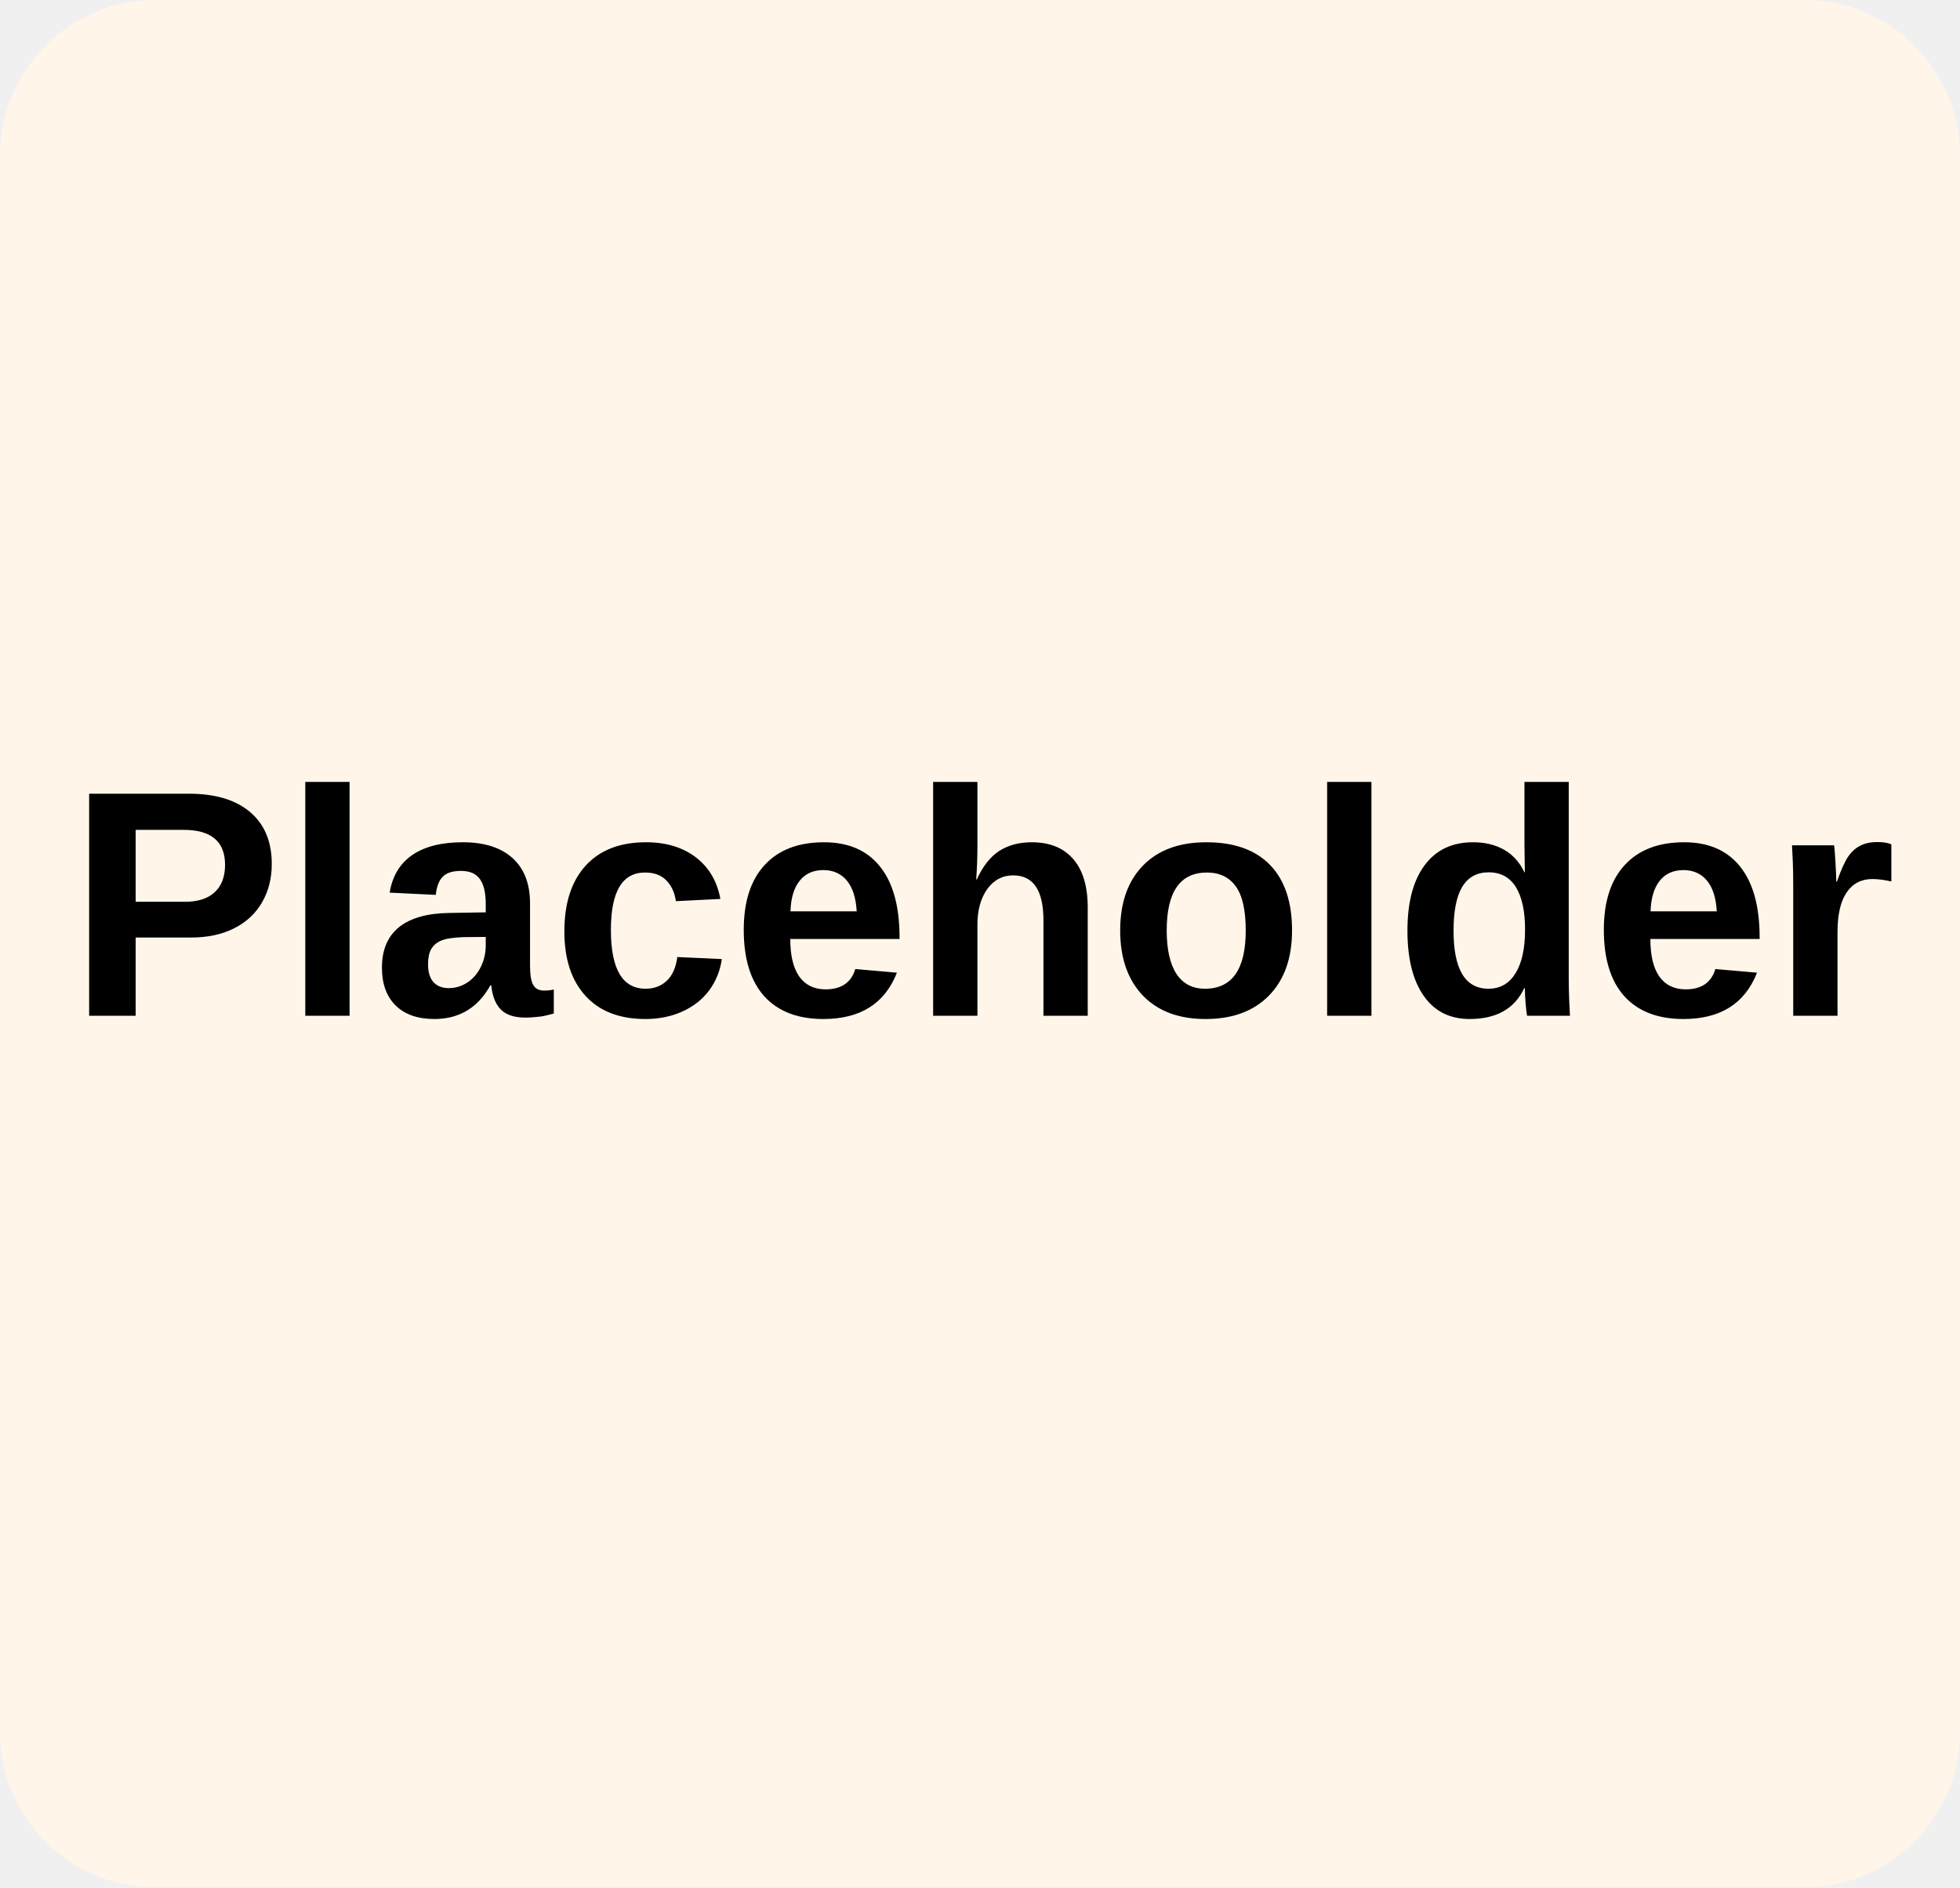
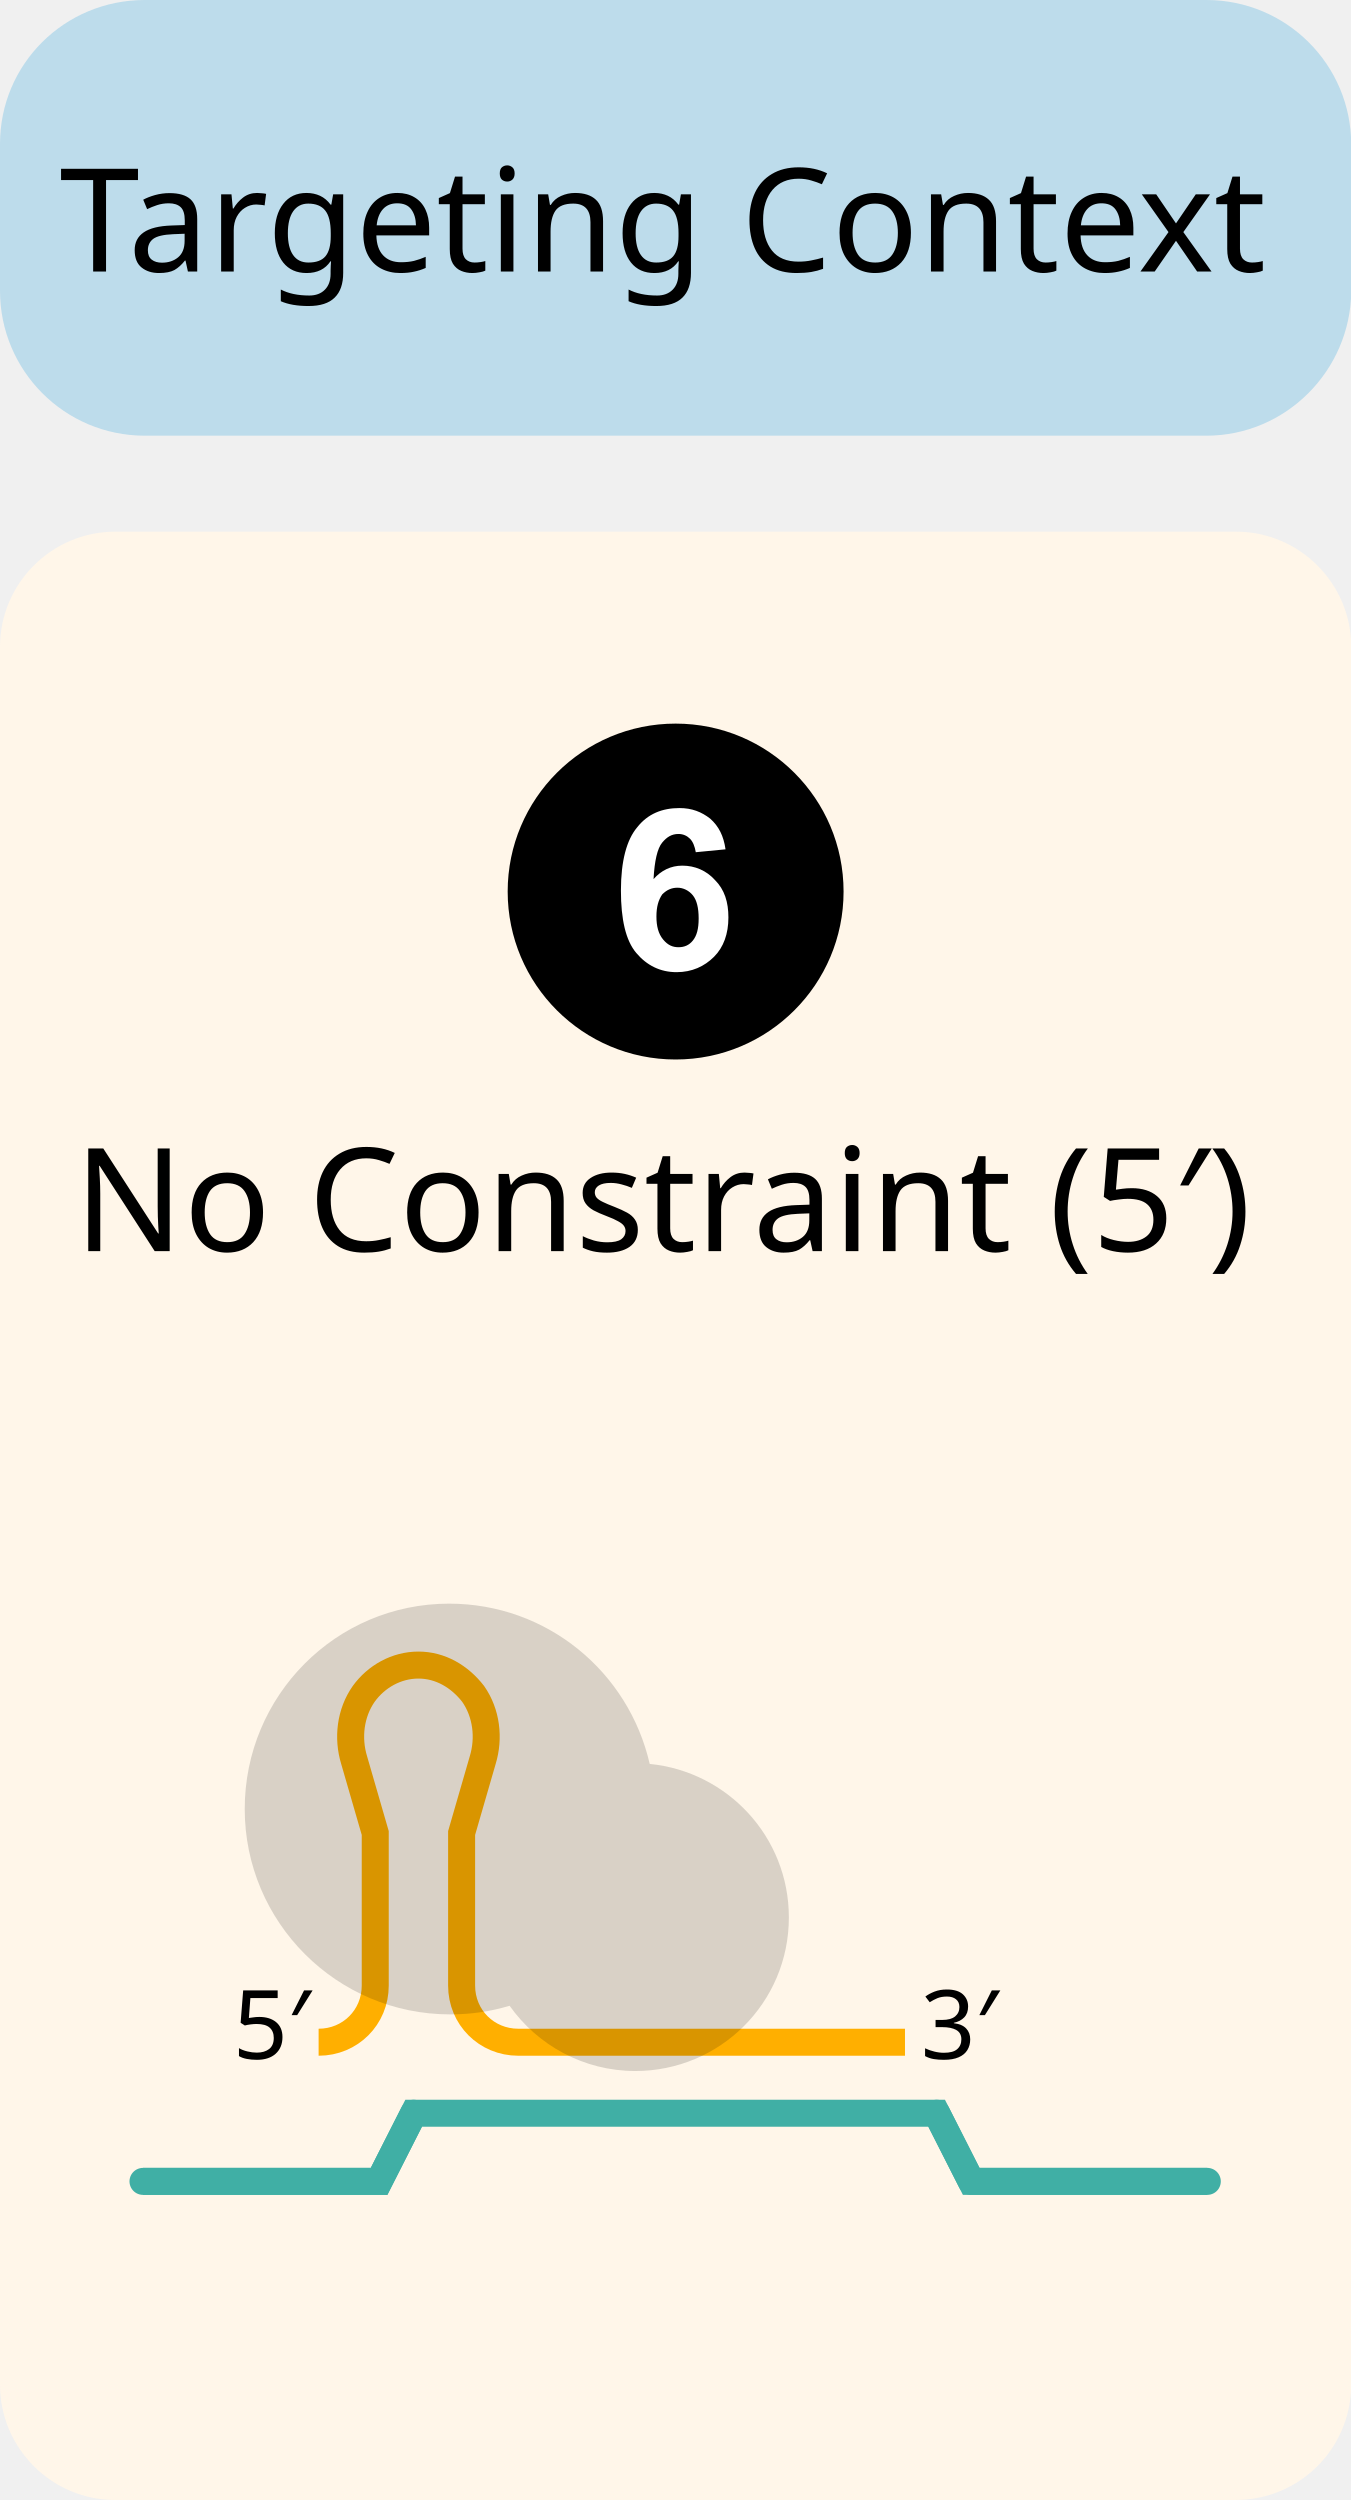
- <svg xmlns="http://www.w3.org/2000/svg" id="Layer_2" data-name="Layer 2" viewBox="0 0 150.75 145.16">
-   <defs>
-     <style>
-       .cls-1 {
-         font-family: Arial-BoldMT, Arial;
-         font-size: 24.81px;
-         font-weight: 700;
-       }
- 
-       .cls-2 {
-         fill: #fff6e9;
-       }
-     </style>
-   </defs>
-   <g id="Layer_1-2" data-name="Layer 1">
-     <rect class="cls-2" width="150.75" height="145.16" rx="12" ry="12" />
-     <text class="cls-1" transform="translate(5.2 78.12)">
-       <tspan x="0" y="0">Placeholder</tspan>
-     </text>
+ <svg xmlns="http://www.w3.org/2000/svg" xmlns:xlink="http://www.w3.org/1999/xlink" version="1.1" id="Layer_1" x="0px" y="0px" viewBox="0 0 140.7 260.5" style="enable-background:new 0 0 140.7 260.5;" xml:space="preserve">
+   <style type="text/css">
+ 	.st0{fill:none;}
+ 	.st1{fill:#40AFA5;}
+ 	.st2{fill:#31CAFD;}
+ 	.st3{fill:#AAB8F1;}
+ 	.st4{fill:#A2B8FF;}
+ 	.st5{fill:#00CEDE;}
+ 	.st6{fill:#FF0A00;}
+ 	.st7{fill:#BEBEBE;}
+ 	.st8{fill:#8F7F1D;}
+ 	.st9{fill:#A17800;}
+ 	.st10{fill:#FE1600;}
+ 	.st11{fill:#C0BCBC;}
+ 	.st12{fill:#CFB7BE;}
+ 	.st13{fill:#BFBBC9;}
+ 	.st14{fill:url(#SVGID_1_);}
+ 	.st15{fill:#5857FF;}
+ 	.st16{fill:#D31159;}
+ 	.st17{fill:#FFAF00;}
+ 	.st18{fill:#A09C9A;}
+ 	.st19{fill:#006CDE;}
+ 	.st20{fill:#6A6B7A;}
+ 	.st21{fill:#D6BD0F;}
+ 	.st22{fill:#A699AB;}
+ 	.st23{fill:#0072BF;}
+ 	.st24{fill:#80674E;}
+ 	.st25{fill:#F2B300;}
+ 	.st26{fill:#4DAAB8;}
+ 	.st27{fill:#007B83;}
+ 	.st28{fill:#D02A2A;}
+ 	.st29{fill:#FFA5AF;}
+ 	.st30{fill:#FFF7EA;}
+ 	.st31{fill:#FFF7EB;}
+ 	.st32{fill:#FFF6F5;}
+ 	.st33{fill:#FCFCFC;}
+ 	.st34{fill:#8B61FF;}
+ 	.st35{fill:#007AFE;}
+ 	.st36{fill:#0081DD;}
+ 	.st37{fill:#65838D;}
+ 	.st38{fill:#00FFB7;}
+ 	.st39{fill:#F0DFA8;}
+ 	.st40{fill:#FFD8C5;}
+ 	.st41{fill:#89F0FF;}
+ 	.st42{fill:#BDDCEB;}
+ 	.st43{font-family:'Arial-BoldMT';}
+ 	.st44{font-size:15px;}
+ 	.st45{opacity:0.15;}
+ 	.st46{fill:#FFF6E9;}
+ 	.st47{fill:none;stroke:#FFAF00;stroke-width:2.256;stroke-miterlimit:10;}
+ 	.st48{fill:none;stroke:#D31159;stroke-width:2.814;stroke-miterlimit:10;}
+ 	.st49{fill:none;stroke:#5857FF;stroke-width:2.814;stroke-miterlimit:10;}
+ 	.st50{fill:none;stroke:#D31159;stroke-width:2.814;stroke-linecap:round;stroke-miterlimit:10;}
+ 	.st51{fill:none;stroke:#5857FF;stroke-width:2.814;stroke-linecap:round;stroke-miterlimit:10;}
+ 	.st52{fill:none;stroke:#D31159;stroke-width:2.814;stroke-linecap:round;stroke-linejoin:round;stroke-miterlimit:10;}
+ 	.st53{fill:none;stroke:#5857FF;stroke-width:2.814;stroke-linecap:round;stroke-linejoin:round;stroke-miterlimit:10;}
+ 	.st54{stroke:#000000;stroke-width:1.492;stroke-miterlimit:10;}
+ 	.st55{fill:#FFFFFF;}
+ 	.st56{fill:none;stroke:#31CAFD;stroke-width:2.5;stroke-miterlimit:10;}
+ 	.st57{fill:none;stroke:#FFAF00;stroke-width:2.5;stroke-miterlimit:10;}
+ 	.st58{fill:none;stroke:#FF0A00;stroke-width:2.5;stroke-miterlimit:10;}
+ 	.st59{fill:none;stroke:#00FFB7;stroke-width:2.5;stroke-miterlimit:10;}
+ 	.st60{fill:none;stroke:#8B61FF;stroke-width:2.5;stroke-miterlimit:10;}
+ 	.st61{fill:none;stroke:#BEBEBE;stroke-width:2.5;stroke-miterlimit:10;}
+ 	.st62{fill:none;stroke:#FF0A00;stroke-width:4.5;stroke-miterlimit:10;}
+ 	.st63{fill:none;stroke:#BEBEBE;stroke-width:4.5;stroke-miterlimit:10;}
+ 	.st64{fill:none;stroke:#000000;stroke-width:2.5;stroke-miterlimit:10;}
+ 	.st65{fill:#413F40;stroke:#003953;stroke-width:5.431579e-02;stroke-miterlimit:10;}
+ 	.st66{fill:none;stroke:#D31159;stroke-width:2;stroke-miterlimit:10;}
+ 	.st67{fill:none;stroke:#5857FF;stroke-width:2;stroke-miterlimit:10;}
+ 	.st68{fill:none;stroke:#D31159;stroke-width:2;stroke-linecap:round;stroke-miterlimit:10;}
+ 	.st69{fill:none;stroke:#5857FF;stroke-width:2;stroke-linecap:round;stroke-miterlimit:10;}
+ 	.st70{fill:none;stroke:#D31159;stroke-width:2;stroke-linecap:round;stroke-linejoin:round;stroke-miterlimit:10;}
+ 	.st71{fill:none;stroke:#5857FF;stroke-width:2;stroke-linecap:round;stroke-linejoin:round;stroke-miterlimit:10;}
+ 	.st72{opacity:0.4;fill:none;stroke:#FFAF00;stroke-width:1.716;stroke-miterlimit:10;}
+ 	.st73{opacity:0.5;fill:none;stroke:#FFAF00;stroke-width:2;stroke-miterlimit:10;}
+ 	.st74{fill:none;stroke:url(#SVGID_00000076593832917768537550000015312371657890265001_);stroke-width:2;stroke-miterlimit:10;}
+ 	.st75{fill:none;stroke:url(#SVGID_00000080184439045473483580000002297185407937796771_);stroke-width:2;stroke-miterlimit:10;}
+ 	
+ 		.st76{fill:none;stroke:url(#SVGID_00000039102155492070823440000008004082177744418470_);stroke-width:2;stroke-linecap:round;stroke-miterlimit:10;}
+ 	
+ 		.st77{fill:none;stroke:url(#SVGID_00000049924002513241701540000015328513816411006348_);stroke-width:2;stroke-linecap:round;stroke-linejoin:round;stroke-miterlimit:10;}
+ 	.st78{fill:none;stroke:url(#SVGID_00000170978893524918146200000007470324994997287566_);stroke-width:2;stroke-miterlimit:10;}
+ 	.st79{fill:none;stroke:url(#SVGID_00000008150122243835295310000003423484998273187726_);stroke-width:2;stroke-miterlimit:10;}
+ 	
+ 		.st80{fill:none;stroke:url(#SVGID_00000020394486617053813290000007096364644366288774_);stroke-width:2;stroke-linecap:round;stroke-miterlimit:10;}
+ 	
+ 		.st81{fill:none;stroke:url(#SVGID_00000152986554275889624130000008797789933447727505_);stroke-width:2;stroke-linecap:round;stroke-linejoin:round;stroke-miterlimit:10;}
+ 	.st82{fill:none;stroke:url(#SVGID_00000178906939828546537980000008545909125212755606_);stroke-width:2;stroke-miterlimit:10;}
+ 	.st83{fill:none;stroke:url(#SVGID_00000149365757734702188010000007620430807427787413_);stroke-width:2;stroke-miterlimit:10;}
+ 	
+ 		.st84{fill:none;stroke:url(#SVGID_00000000933932190410619200000006772020970927792513_);stroke-width:2;stroke-linecap:round;stroke-miterlimit:10;}
+ 	
+ 		.st85{fill:none;stroke:url(#SVGID_00000071518462598157503620000012013434073932292787_);stroke-width:2;stroke-linecap:round;stroke-linejoin:round;stroke-miterlimit:10;}
+ 	.st86{fill:none;stroke:url(#SVGID_00000127746832502511459400000014663716665503938957_);stroke-width:2;stroke-miterlimit:10;}
+ 	.st87{fill:none;stroke:url(#SVGID_00000064349419246248342740000006446106338145250746_);stroke-width:2;stroke-miterlimit:10;}
+ 	
+ 		.st88{fill:none;stroke:url(#SVGID_00000170959862319911652670000005396294527059812244_);stroke-width:2;stroke-linecap:round;stroke-miterlimit:10;}
+ 	
+ 		.st89{fill:none;stroke:url(#SVGID_00000114066606821321171150000003589736768228870070_);stroke-width:2;stroke-linecap:round;stroke-linejoin:round;stroke-miterlimit:10;}
+ 	.st90{opacity:0.25;}
+ 	.st91{fill:none;stroke:#003953;stroke-width:2;stroke-miterlimit:10;}
+ 	.st92{fill:none;stroke:#003953;stroke-width:2;stroke-linecap:round;stroke-miterlimit:10;}
+ 	.st93{fill:none;stroke:url(#SVGID_00000028301236959925664010000006431381981613202832_);stroke-width:2;stroke-miterlimit:10;}
+ 	.st94{fill:none;stroke:url(#SVGID_00000034806483458222022640000015336788253587828383_);stroke-width:2;stroke-miterlimit:10;}
+ 	
+ 		.st95{fill:none;stroke:url(#SVGID_00000018931195283944179690000008564333396902579356_);stroke-width:2;stroke-linecap:round;stroke-miterlimit:10;}
+ 	
+ 		.st96{fill:none;stroke:url(#SVGID_00000167394200225899533510000003616752870710945159_);stroke-width:2;stroke-linecap:round;stroke-miterlimit:10;}
+ 	.st97{fill:none;stroke:url(#SVGID_00000124846860730047672170000000800576629357978505_);stroke-width:2;stroke-miterlimit:10;}
+ 	.st98{fill:none;stroke:url(#SVGID_00000054262196471039803180000010045953142103243436_);stroke-width:2;stroke-miterlimit:10;}
+ 	
+ 		.st99{fill:none;stroke:url(#SVGID_00000036954664191521271410000008741426137125933981_);stroke-width:2;stroke-linecap:round;stroke-miterlimit:10;}
+ 	
+ 		.st100{fill:none;stroke:url(#SVGID_00000000218840953742345140000016615000925522743205_);stroke-width:2;stroke-linecap:round;stroke-linejoin:round;stroke-miterlimit:10;}
+ 	.st101{fill:none;stroke:url(#SVGID_00000132065399998226364610000005446600069242597812_);stroke-width:2;stroke-miterlimit:10;}
+ 	.st102{fill:none;stroke:url(#SVGID_00000174560290196062271810000016935034390904672913_);stroke-width:2;stroke-miterlimit:10;}
+ 	
+ 		.st103{fill:none;stroke:url(#SVGID_00000029748086438156115290000005048053436207805620_);stroke-width:2;stroke-linecap:round;stroke-miterlimit:10;}
+ 	
+ 		.st104{fill:none;stroke:url(#SVGID_00000076593124137528205510000005150253256491963008_);stroke-width:2;stroke-linecap:round;stroke-linejoin:round;stroke-miterlimit:10;}
+ 	.st105{fill:none;stroke:#FFAF00;stroke-width:2.814;stroke-miterlimit:10;}
+ 	
+ 		.st106{fill:none;stroke:url(#SVGID_00000062162687548808623240000015817926820598729132_);stroke-width:2.814;stroke-miterlimit:10;}
+ 	
+ 		.st107{fill:none;stroke:url(#SVGID_00000052798912106084050350000006275471032412677768_);stroke-width:2.814;stroke-linecap:round;stroke-miterlimit:10;}
+ 	
+ 		.st108{fill:none;stroke:url(#SVGID_00000165195562236926701680000004563297530348678531_);stroke-width:2.814;stroke-linecap:round;stroke-linejoin:round;stroke-miterlimit:10;}
+ 	.st109{fill:none;stroke:#000000;stroke-width:3;stroke-miterlimit:10;}
+ 	
+ 		.st110{fill:none;stroke:url(#SVGID_00000047048115705041570920000015852478841171203221_);stroke-width:2.814;stroke-linecap:round;stroke-miterlimit:10;}
+ 	
+ 		.st111{fill:none;stroke:url(#SVGID_00000072991389751179257340000002724562654957220749_);stroke-width:2.814;stroke-miterlimit:10;}
+ 	
+ 		.st112{fill:none;stroke:url(#SVGID_00000096039440510375178430000004019628700717084602_);stroke-width:2.814;stroke-linecap:round;stroke-miterlimit:10;}
+ 	
+ 		.st113{fill:none;stroke:url(#SVGID_00000103244613806226849420000005756125628076219819_);stroke-width:2.814;stroke-linecap:round;stroke-linejoin:round;stroke-miterlimit:10;}
+ 	
+ 		.st114{fill:none;stroke:url(#SVGID_00000172403882270336336900000016509569447072148660_);stroke-width:2.814;stroke-miterlimit:10;}
+ 	
+ 		.st115{fill:none;stroke:url(#SVGID_00000160154729510134778830000006686754152797696698_);stroke-width:2.814;stroke-linecap:round;stroke-miterlimit:10;}
+ 	
+ 		.st116{fill:none;stroke:url(#SVGID_00000091702656200087696660000014196627377024416666_);stroke-width:2.814;stroke-linecap:round;stroke-linejoin:round;stroke-miterlimit:10;}
+ 	.st117{fill:none;stroke:url(#SVGID_00000180340288303062899020000007212546630725495721_);stroke-width:2;stroke-miterlimit:10;}
+ 	.st118{fill:none;stroke:url(#SVGID_00000128481840667364265060000013831840237288556174_);stroke-width:2;stroke-miterlimit:10;}
+ 	
+ 		.st119{fill:none;stroke:url(#SVGID_00000124841424177163107350000011987877444921855401_);stroke-width:2;stroke-linecap:round;stroke-miterlimit:10;}
+ 	
+ 		.st120{fill:none;stroke:url(#SVGID_00000166644198074947074840000013074351408771821724_);stroke-width:2;stroke-linecap:round;stroke-miterlimit:10;}
+ 	.st121{fill:none;stroke:url(#SVGID_00000000220393865902542270000012596301371166652295_);stroke-width:2;stroke-miterlimit:10;}
+ 	.st122{fill:none;stroke:url(#SVGID_00000160871239890042574460000001897694248024252569_);stroke-width:2;stroke-miterlimit:10;}
+ 	
+ 		.st123{fill:none;stroke:url(#SVGID_00000174565665411898523340000006166322013268341421_);stroke-width:2;stroke-linecap:round;stroke-miterlimit:10;}
+ 	
+ 		.st124{fill:none;stroke:url(#SVGID_00000043449164146437884230000017741328927956431751_);stroke-width:2;stroke-linecap:round;stroke-linejoin:round;stroke-miterlimit:10;}
+ 	.st125{fill:none;stroke:url(#SVGID_00000120551665028140539510000000767412556911002248_);stroke-width:2;stroke-miterlimit:10;}
+ 	.st126{fill:none;stroke:url(#SVGID_00000091724223745036886980000000646755227234249151_);stroke-width:2;stroke-miterlimit:10;}
+ 	
+ 		.st127{fill:none;stroke:url(#SVGID_00000101089981239731409300000017835674072369327764_);stroke-width:2;stroke-linecap:round;stroke-miterlimit:10;}
+ 	
+ 		.st128{fill:none;stroke:url(#SVGID_00000000187086203676763750000007571287460857289107_);stroke-width:2;stroke-linecap:round;stroke-linejoin:round;stroke-miterlimit:10;}
+ 	.st129{fill:none;stroke:url(#SVGID_00000170980526002847664030000012487107325075803045_);stroke-width:2;stroke-miterlimit:10;}
+ 	.st130{fill:none;stroke:url(#SVGID_00000121991666738082899540000017632160589227746477_);stroke-width:2;stroke-miterlimit:10;}
+ 	
+ 		.st131{fill:none;stroke:url(#SVGID_00000152969793708746056300000009149763055580645539_);stroke-width:2;stroke-linecap:round;stroke-miterlimit:10;}
+ 	
+ 		.st132{fill:none;stroke:url(#SVGID_00000137846664420894913280000002562486920533274553_);stroke-width:2;stroke-linecap:round;stroke-linejoin:round;stroke-miterlimit:10;}
+ 	.st133{fill:none;stroke:url(#SVGID_00000152235951218871350820000016195558045201275055_);stroke-width:2;stroke-miterlimit:10;}
+ 	.st134{fill:none;stroke:url(#SVGID_00000078045586849433804580000010865755995422534049_);stroke-width:2;stroke-miterlimit:10;}
+ 	
+ 		.st135{fill:none;stroke:url(#SVGID_00000155107242195990943130000002562746267336358016_);stroke-width:2;stroke-linecap:round;stroke-miterlimit:10;}
+ 	
+ 		.st136{fill:none;stroke:url(#SVGID_00000165222183322153711920000014810100381630488961_);stroke-width:2;stroke-linecap:round;stroke-linejoin:round;stroke-miterlimit:10;}
+ 	.st137{fill:none;stroke:url(#SVGID_00000023994150377402051800000011423877558096292245_);stroke-width:2;stroke-miterlimit:10;}
+ 	.st138{fill:none;stroke:url(#SVGID_00000103974236736131077750000006537498250481878401_);stroke-width:2;stroke-miterlimit:10;}
+ 	
+ 		.st139{fill:none;stroke:url(#SVGID_00000158011435567925958240000007342125263384410039_);stroke-width:2;stroke-linecap:round;stroke-miterlimit:10;}
+ 	
+ 		.st140{fill:none;stroke:url(#SVGID_00000179617905931215395160000008817360509076878998_);stroke-width:2;stroke-linecap:round;stroke-linejoin:round;stroke-miterlimit:10;}
+ 	.st141{fill:none;stroke:url(#SVGID_00000089573986580651123890000006520697639660584343_);stroke-width:2;stroke-miterlimit:10;}
+ 	.st142{fill:none;stroke:url(#SVGID_00000152982418428639406240000009236343997471268998_);stroke-width:2;stroke-miterlimit:10;}
+ 	
+ 		.st143{fill:none;stroke:url(#SVGID_00000054985744619361522160000003239911661880018621_);stroke-width:2;stroke-linecap:round;stroke-miterlimit:10;}
+ 	
+ 		.st144{fill:none;stroke:url(#SVGID_00000147212267652073319320000015183548213000523402_);stroke-width:2;stroke-linecap:round;stroke-linejoin:round;stroke-miterlimit:10;}
+ 	
+ 		.st145{fill:none;stroke:url(#SVGID_00000175310411111458032580000012849025594792997027_);stroke-width:2.814;stroke-miterlimit:10;}
+ 	
+ 		.st146{fill:none;stroke:url(#SVGID_00000075142954093202499930000010918172895557133227_);stroke-width:2.814;stroke-linecap:round;stroke-miterlimit:10;}
+ 	
+ 		.st147{fill:none;stroke:url(#SVGID_00000060752178371765743210000015018535124598677682_);stroke-width:2.814;stroke-linecap:round;stroke-linejoin:round;stroke-miterlimit:10;}
+ 	
+ 		.st148{fill:none;stroke:url(#SVGID_00000027593784814316901820000005300513440574819730_);stroke-width:2.814;stroke-linecap:round;stroke-miterlimit:10;}
+ 	
+ 		.st149{fill:none;stroke:url(#SVGID_00000017476460501334018840000000185234555753667243_);stroke-width:2.814;stroke-miterlimit:10;}
+ 	
+ 		.st150{fill:none;stroke:url(#SVGID_00000039102522988917828010000001998415544526242721_);stroke-width:2.814;stroke-linecap:round;stroke-miterlimit:10;}
+ 	
+ 		.st151{fill:none;stroke:url(#SVGID_00000129885713379845433700000017231129877127645854_);stroke-width:2.814;stroke-linecap:round;stroke-linejoin:round;stroke-miterlimit:10;}
+ 	.st152{font-size:10px;}
+ 	
+ 		.st153{fill:none;stroke:url(#SVGID_00000085231530434449194490000010205577696495337361_);stroke-width:2.814;stroke-miterlimit:10;}
+ 	
+ 		.st154{fill:none;stroke:url(#SVGID_00000017511561195906015520000018063747194544809645_);stroke-width:2.814;stroke-linecap:round;stroke-miterlimit:10;}
+ 	
+ 		.st155{fill:none;stroke:url(#SVGID_00000173881040470447364950000006537371591303133095_);stroke-width:2.814;stroke-linecap:round;stroke-linejoin:round;stroke-miterlimit:10;}
+ 	
+ 		.st156{fill:none;stroke:url(#SVGID_00000020369032499495154060000010871422395143841201_);stroke-width:2.814;stroke-miterlimit:10;}
+ 	
+ 		.st157{fill:none;stroke:url(#SVGID_00000032610640283332838840000000760050311022503594_);stroke-width:2.814;stroke-linecap:round;stroke-miterlimit:10;}
+ 	
+ 		.st158{fill:none;stroke:url(#SVGID_00000098904133762636525670000002566335399685191059_);stroke-width:2.814;stroke-linecap:round;stroke-linejoin:round;stroke-miterlimit:10;}
+ </style>
+   <pattern x="-1563.1" y="-187.3" width="47.6" height="47.6" patternUnits="userSpaceOnUse" id="New_Pattern_Swatch_6" viewBox="0 -47.6 47.6 47.6" style="overflow:visible;">
+     <g>
+       <rect y="-47.6" class="st0" width="47.6" height="47.6" />
+       <rect y="-47.6" class="st1" width="47.6" height="47.6" />
+     </g>
+   </pattern>
+   <g>
+     <path class="st42" d="M125.7,45.4H15.1C6.7,45.4,0,38.6,0,30.3l0-15.3C0,6.7,6.7,0,15.1,0l110.6,0c8.3,0,15.1,6.7,15.1,15.1v15.3   C140.7,38.6,134,45.4,125.7,45.4z" />
+     <g>
+       <text transform="matrix(1 0 0 1 6.2058 28.2937)" class="st43 st44">Targeting Context</text>
+     </g>
+   </g>
+   <g>
+     <path class="st46" d="M128.7,260.5H12c-6.6,0-12-5.4-12-12V67.4c0-6.6,5.4-12,12-12h116.8c6.6,0,12,5.4,12,12v181.2   C140.7,255.2,135.4,260.5,128.7,260.5z" />
+     <text transform="matrix(1 0 0 1 7.7435 130.3697)" class="st43 st44">No Constraint (5′)</text>
+     <g>
+       <g>
+         <g>
+           <text transform="matrix(1 0 0 1 24.2766 214.5399)" class="st43 st152">5′</text>
+         </g>
+         <g>
+           <text transform="matrix(1 0 0 1 95.9396 214.5399)" class="st43 st152">3′</text>
+         </g>
+         <path class="st105" d="M33.2,212.8c3.3,0,5.9-2.6,5.9-5.9V191l-2.2-7.6c-0.7-2.3-0.4-4.9,1-6.9c1.3-1.8,3.4-3,5.7-3h0     c2.3,0,4.3,1.2,5.7,3c1.4,2,1.7,4.6,1,6.9l-2.2,7.6v15.9c0,3.3,2.6,5.9,5.9,5.9h40.3" />
+         <g class="st45">
+           <path d="M46.8,167.1c10.2,0,18.7,7.1,20.9,16.7c8.1,0.8,14.5,7.6,14.5,16c0,8.9-7.2,16-16,16c-5.4,0-10.2-2.7-13.1-6.8      c-2,0.6-4,0.9-6.2,0.9c-11.8,0-21.4-9.6-21.4-21.4C25.5,176.7,35,167.1,46.8,167.1z" />
+         </g>
+       </g>
+       <pattern id="SVGID_1_" xlink:href="#New_Pattern_Swatch_6" patternTransform="matrix(1 0 0 1 -110.7353 56.7965)">
+ 		</pattern>
+       <polyline style="fill:none;stroke:url(#SVGID_1_);stroke-width:2.814;stroke-miterlimit:10;" points="14.9,227.3 39.5,227.3     43.1,220.2 43.1,220.2 97.6,220.2 97.6,220.2 101.2,227.3 125.8,227.3   " />
+       <pattern id="SVGID_00000155112972629243815810000003418546800385333647_" xlink:href="#New_Pattern_Swatch_6" patternTransform="matrix(1 0 0 1 -110.7353 56.7965)">
+ 		</pattern>
+       <polyline style="fill:none;stroke:url(#SVGID_00000155112972629243815810000003418546800385333647_);stroke-width:2.814;stroke-linecap:round;stroke-miterlimit:10;" points="    14.9,227.3 39.5,227.3 43.1,220.2   " />
+       <pattern id="SVGID_00000029037020662318577150000003239752887015939505_" xlink:href="#New_Pattern_Swatch_6" patternTransform="matrix(1 0 0 1 -110.7353 56.7965)">
+ 		</pattern>
+       <polyline style="fill:none;stroke:url(#SVGID_00000029037020662318577150000003239752887015939505_);stroke-width:2.814;stroke-linecap:round;stroke-linejoin:round;stroke-miterlimit:10;" points="    97.6,220.2 101.2,227.3 125.8,227.3   " />
+     </g>
+     <g>
+       <circle cx="70.4" cy="92.9" r="17.5" />
+       <path class="st55" d="M75.6,88.5l-3.1,0.3c-0.1-0.6-0.3-1.1-0.6-1.4c-0.3-0.3-0.7-0.5-1.2-0.5c-0.7,0-1.2,0.3-1.7,0.9    c-0.5,0.6-0.8,1.9-0.9,3.8c0.8-0.9,1.8-1.4,3-1.4c1.3,0,2.5,0.5,3.4,1.5c1,1,1.4,2.3,1.4,3.9c0,1.7-0.5,3.1-1.5,4.1    c-1,1-2.3,1.6-3.9,1.6c-1.7,0-3.1-0.7-4.2-2c-1.1-1.3-1.6-3.5-1.6-6.5c0-3.1,0.6-5.3,1.7-6.6c1.1-1.4,2.6-2,4.4-2    c1.3,0,2.3,0.4,3.2,1.1C74.9,86.1,75.4,87.1,75.6,88.5z M68.4,95.5c0,1,0.2,1.8,0.7,2.4c0.5,0.6,1,0.8,1.6,0.8    c0.6,0,1.1-0.2,1.5-0.7c0.4-0.5,0.6-1.2,0.6-2.3c0-1.1-0.2-1.9-0.6-2.4c-0.4-0.5-1-0.8-1.6-0.8c-0.6,0-1.1,0.2-1.6,0.7    C68.6,93.8,68.4,94.5,68.4,95.5z" />
+     </g>
  </g>
</svg>
